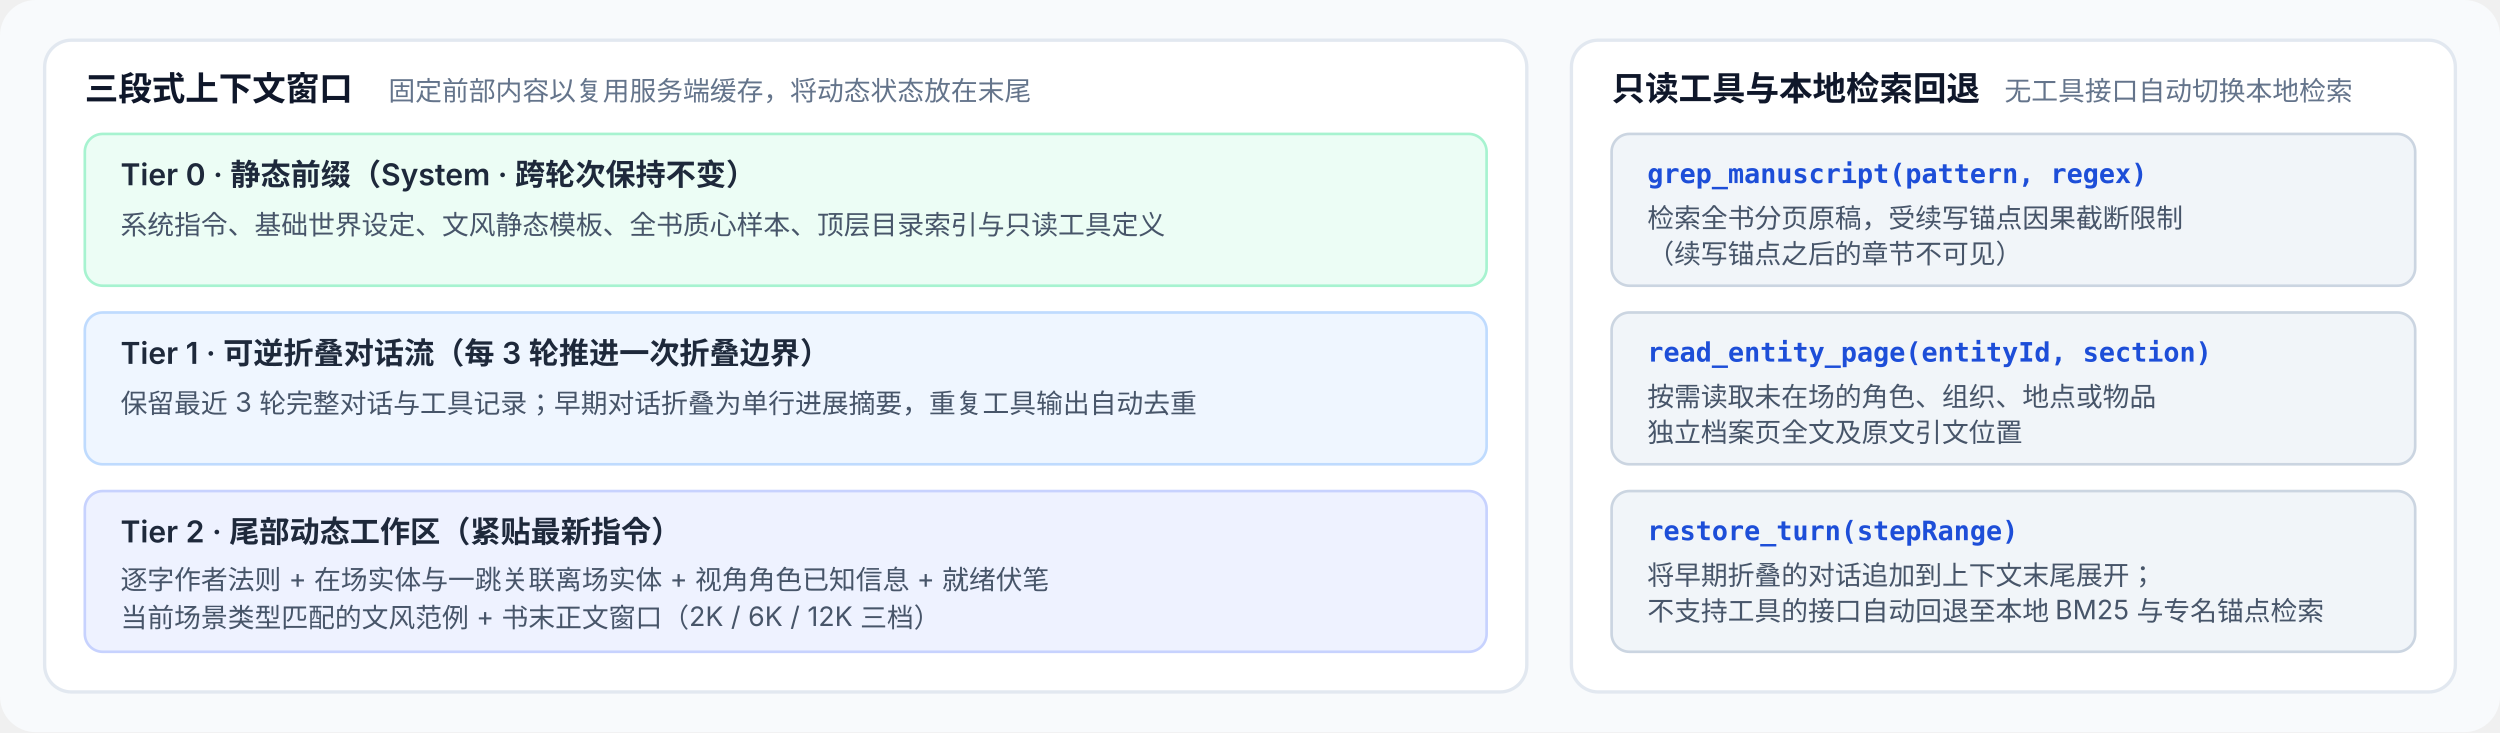
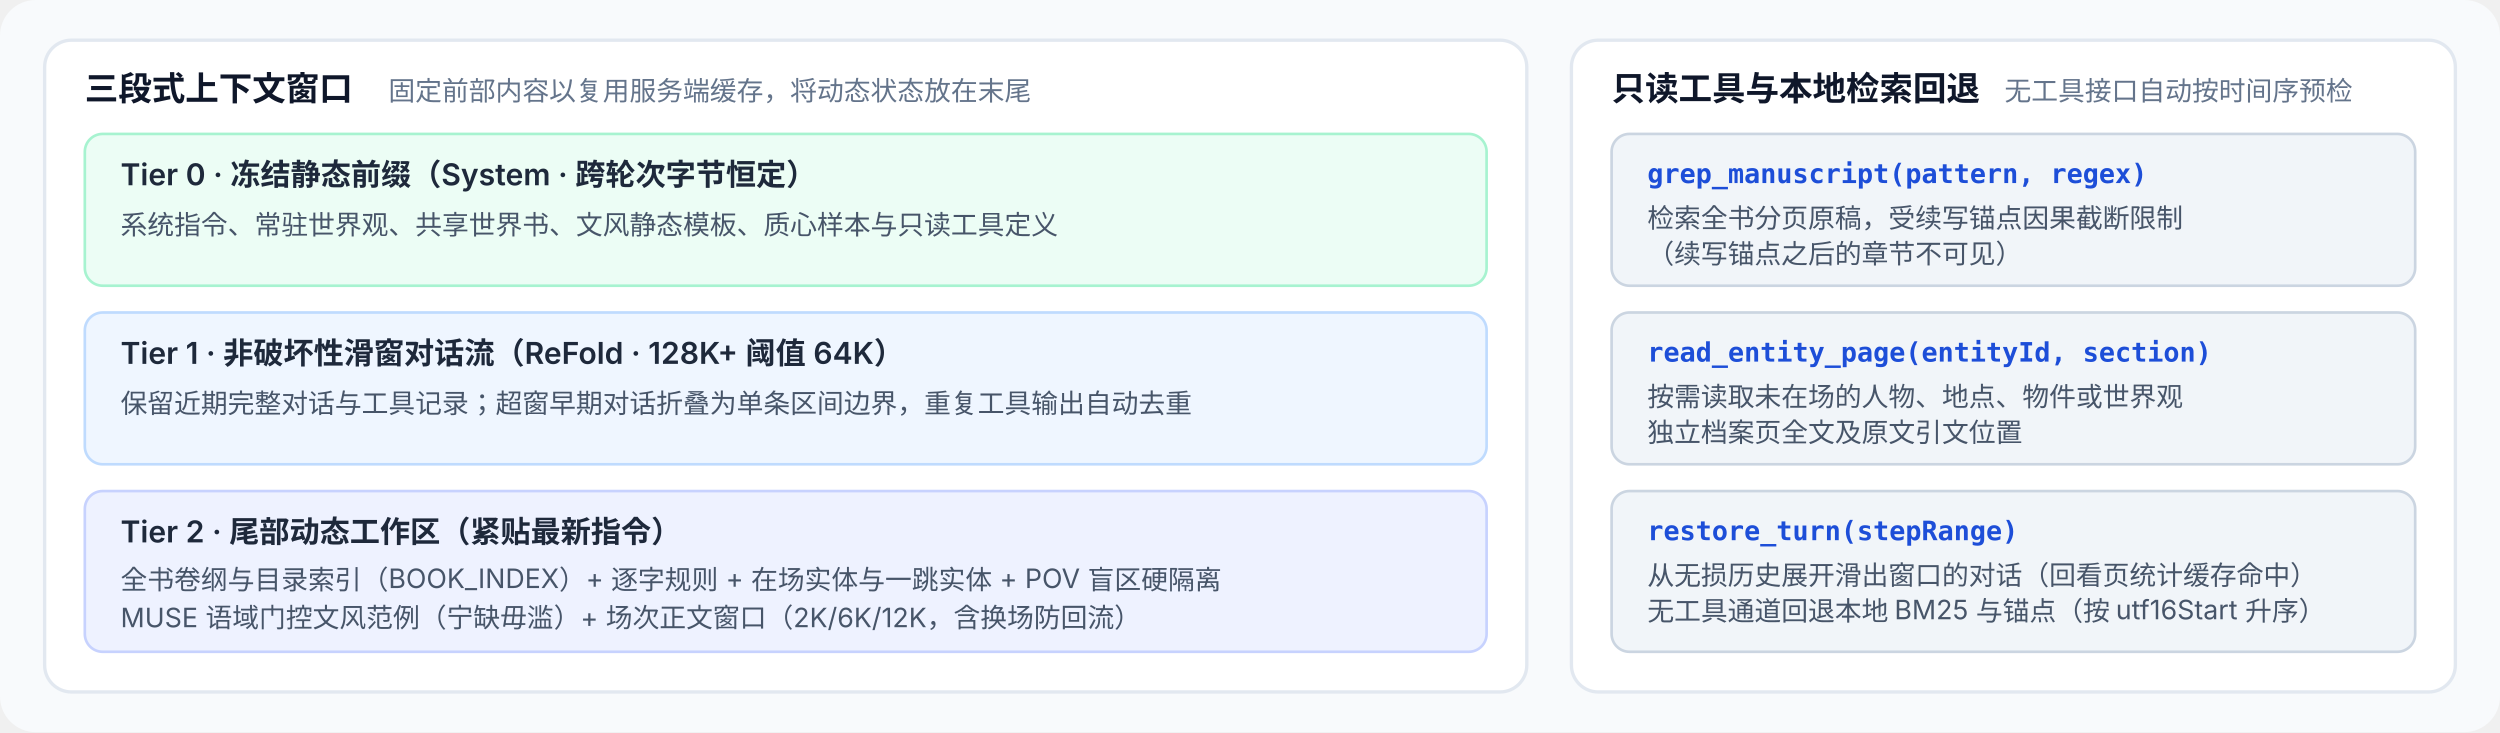
<svg xmlns="http://www.w3.org/2000/svg" viewBox="0 0 1120 328" width="100%" height="100%">
  <defs>
    <style>
      .bg { fill: #F8FAFC; }
      .panel { fill: #FFFFFF; stroke: #E2E8F0; stroke-width: 1.5; rx: 12; }
      .header { font-family: -apple-system, BlinkMacSystemFont, "PingFang SC", "Microsoft YaHei", sans-serif; font-size: 15px; font-weight: 600; fill: #0F172A; }
      .sub { font-family: -apple-system, BlinkMacSystemFont, "PingFang SC", "Microsoft YaHei", sans-serif; font-size: 12px; fill: #64748B; }
      .tier0 { fill: #ECFDF5; stroke: #A7F3D0; stroke-width: 1.2; rx: 8; }
      .tier1 { fill: #EFF6FF; stroke: #BFDBFE; stroke-width: 1.2; rx: 8; }
      .tier2 { fill: #EEF2FF; stroke: #C7D2FE; stroke-width: 1.2; rx: 8; }
      .tool-card { fill: #F1F5F9; stroke: #CBD5E1; stroke-width: 1.2; rx: 8; }
      .title { font-family: -apple-system, BlinkMacSystemFont, "PingFang SC", "Microsoft YaHei", sans-serif; font-size: 13.5px; font-weight: 600; fill: #1E293B; }
      .desc { font-family: -apple-system, BlinkMacSystemFont, "PingFang SC", "Microsoft YaHei", sans-serif; font-size: 12px; fill: #475569; }
      .code { font-family: ui-monospace, SFMono-Regular, Menlo, Consolas, monospace; font-size: 12px; font-weight: 600; fill: #1D4ED8; }
    </style>
  </defs>
  <rect width="1120" height="328" rx="16" class="bg" />
  <rect x="20" y="18" width="664" height="292" class="panel" />
  <text x="38" y="45" class="header">三段式上下文窗口</text>
  <text x="174" y="45" class="sub">固定前部内容以复用服务端缓存，将动态状态放在末尾</text>
  <rect x="38" y="60" width="628" height="68" class="tier0" />
-   <text x="54" y="83" class="title">Tier 0 · 静态前缀（System · 跨轮次保持不变）</text>
-   <text x="54" y="105" class="desc">系统指令、基础世界设定、文风静态模板、全书质心样本、顶层目录索引与只读工具定义</text>
+   <text x="54" y="83" class="title">Tier 0 · 冻结静态前缀（System · 跨轮次字节恒定）</text>
+   <text x="54" y="105" class="desc">系统指令、常驻世界观、共享世界书、文风静态模板、质心样本与只读工具定义</text>
  <rect x="38" y="140" width="628" height="68" class="tier1" />
-   <text x="54" y="163" class="title">Tier 1 · 可逆折叠对话流（每 3 轮推进一次折叠边界）</text>
-   <text x="54" y="185" class="desc">保留最近 3 轮完整对话与工具记录；早期对话折叠为单行进展摘要，重复工具输出自动去重</text>
+   <text x="54" y="163" class="title">Tier 1 · 非破坏性滑窗对话流（ReFold · 128K+ 阈值 64K）</text>
+   <text x="54" y="185" class="desc">保留近期完整对话与工具记录；超窗早期对话折叠为单条区间边界，重复工具输出自动去重</text>
  <rect x="38" y="220" width="628" height="72" class="tier2" />
  <text x="54" y="243" class="title">Tier 2 · 尾部动态工作区（紧贴最新指令）</text>
-   <text x="54" y="264" class="desc">逐字作者法则 + 在场实体与一跳关联离场实体 + 视角角色已知信息 + 就绪伏笔</text>
-   <text x="54" y="281" class="desc">当前场景类型匹配的文风范例 + 书末正文窗口（2K / 6K / 12K 三档）</text>
+   <text x="54" y="264" class="desc">全书卷纲与目录索引（BOOK_INDEX）+ 逐字规则 + 在场实体与一跳实体 + POV 盲区硬隔离</text>
+   <text x="54" y="281" class="desc">MUSE 语域门控文风范例（宁缺毋滥）+ 场次正文窗口（2K/6K/12K，含换场防回流）</text>
  <rect x="704" y="18" width="396" height="292" class="panel" />
  <text x="722" y="45" class="header">只读工具与本地检索回退</text>
-   <text x="898" y="45" class="sub">无工具接口自动切换本地检索</text>
+   <text x="898" y="45" class="sub">无工具接口自动按时间序预检</text>
  <rect x="722" y="60" width="360" height="68" class="tool-card" />
  <text x="738" y="82" class="code">grep_manuscript(pattern, regex)</text>
  <text x="738" y="102" class="desc">检索全书分页原稿，受续写锚点因果截断限制</text>
  <text x="738" y="118" class="desc">（续写锚点之后的章节不可见）</text>
  <rect x="722" y="140" width="360" height="68" class="tool-card" />
  <text x="738" y="162" class="code">read_entity_page(entityId, section)</text>
-   <text x="738" y="182" class="desc">按需读取未在场的角色、组织、地点或物品</text>
+   <text x="738" y="182" class="desc">按需读取未在场的人物、地点、物件或世界观</text>
  <text x="738" y="198" class="desc">独立档案页全文及原文引文位置</text>
  <rect x="722" y="220" width="360" height="72" class="tool-card" />
  <text x="738" y="242" class="code">restore_turn(stepRange)</text>
-   <text x="738" y="262" class="desc">将早期折叠的对话追加到上下文末尾展开；</text>
-   <text x="738" y="278" class="desc">不支持工具的接口自动回退至本地 BM25 与专名锚点检索</text>
+   <text x="738" y="262" class="desc">从无损历史展开滑出窗口的对话（回看页统计缓存命中）</text>
+   <text x="738" y="278" class="desc">无工具通道回退本地 BM25 与锚点（按 utf16Start 升序）</text>
</svg>
